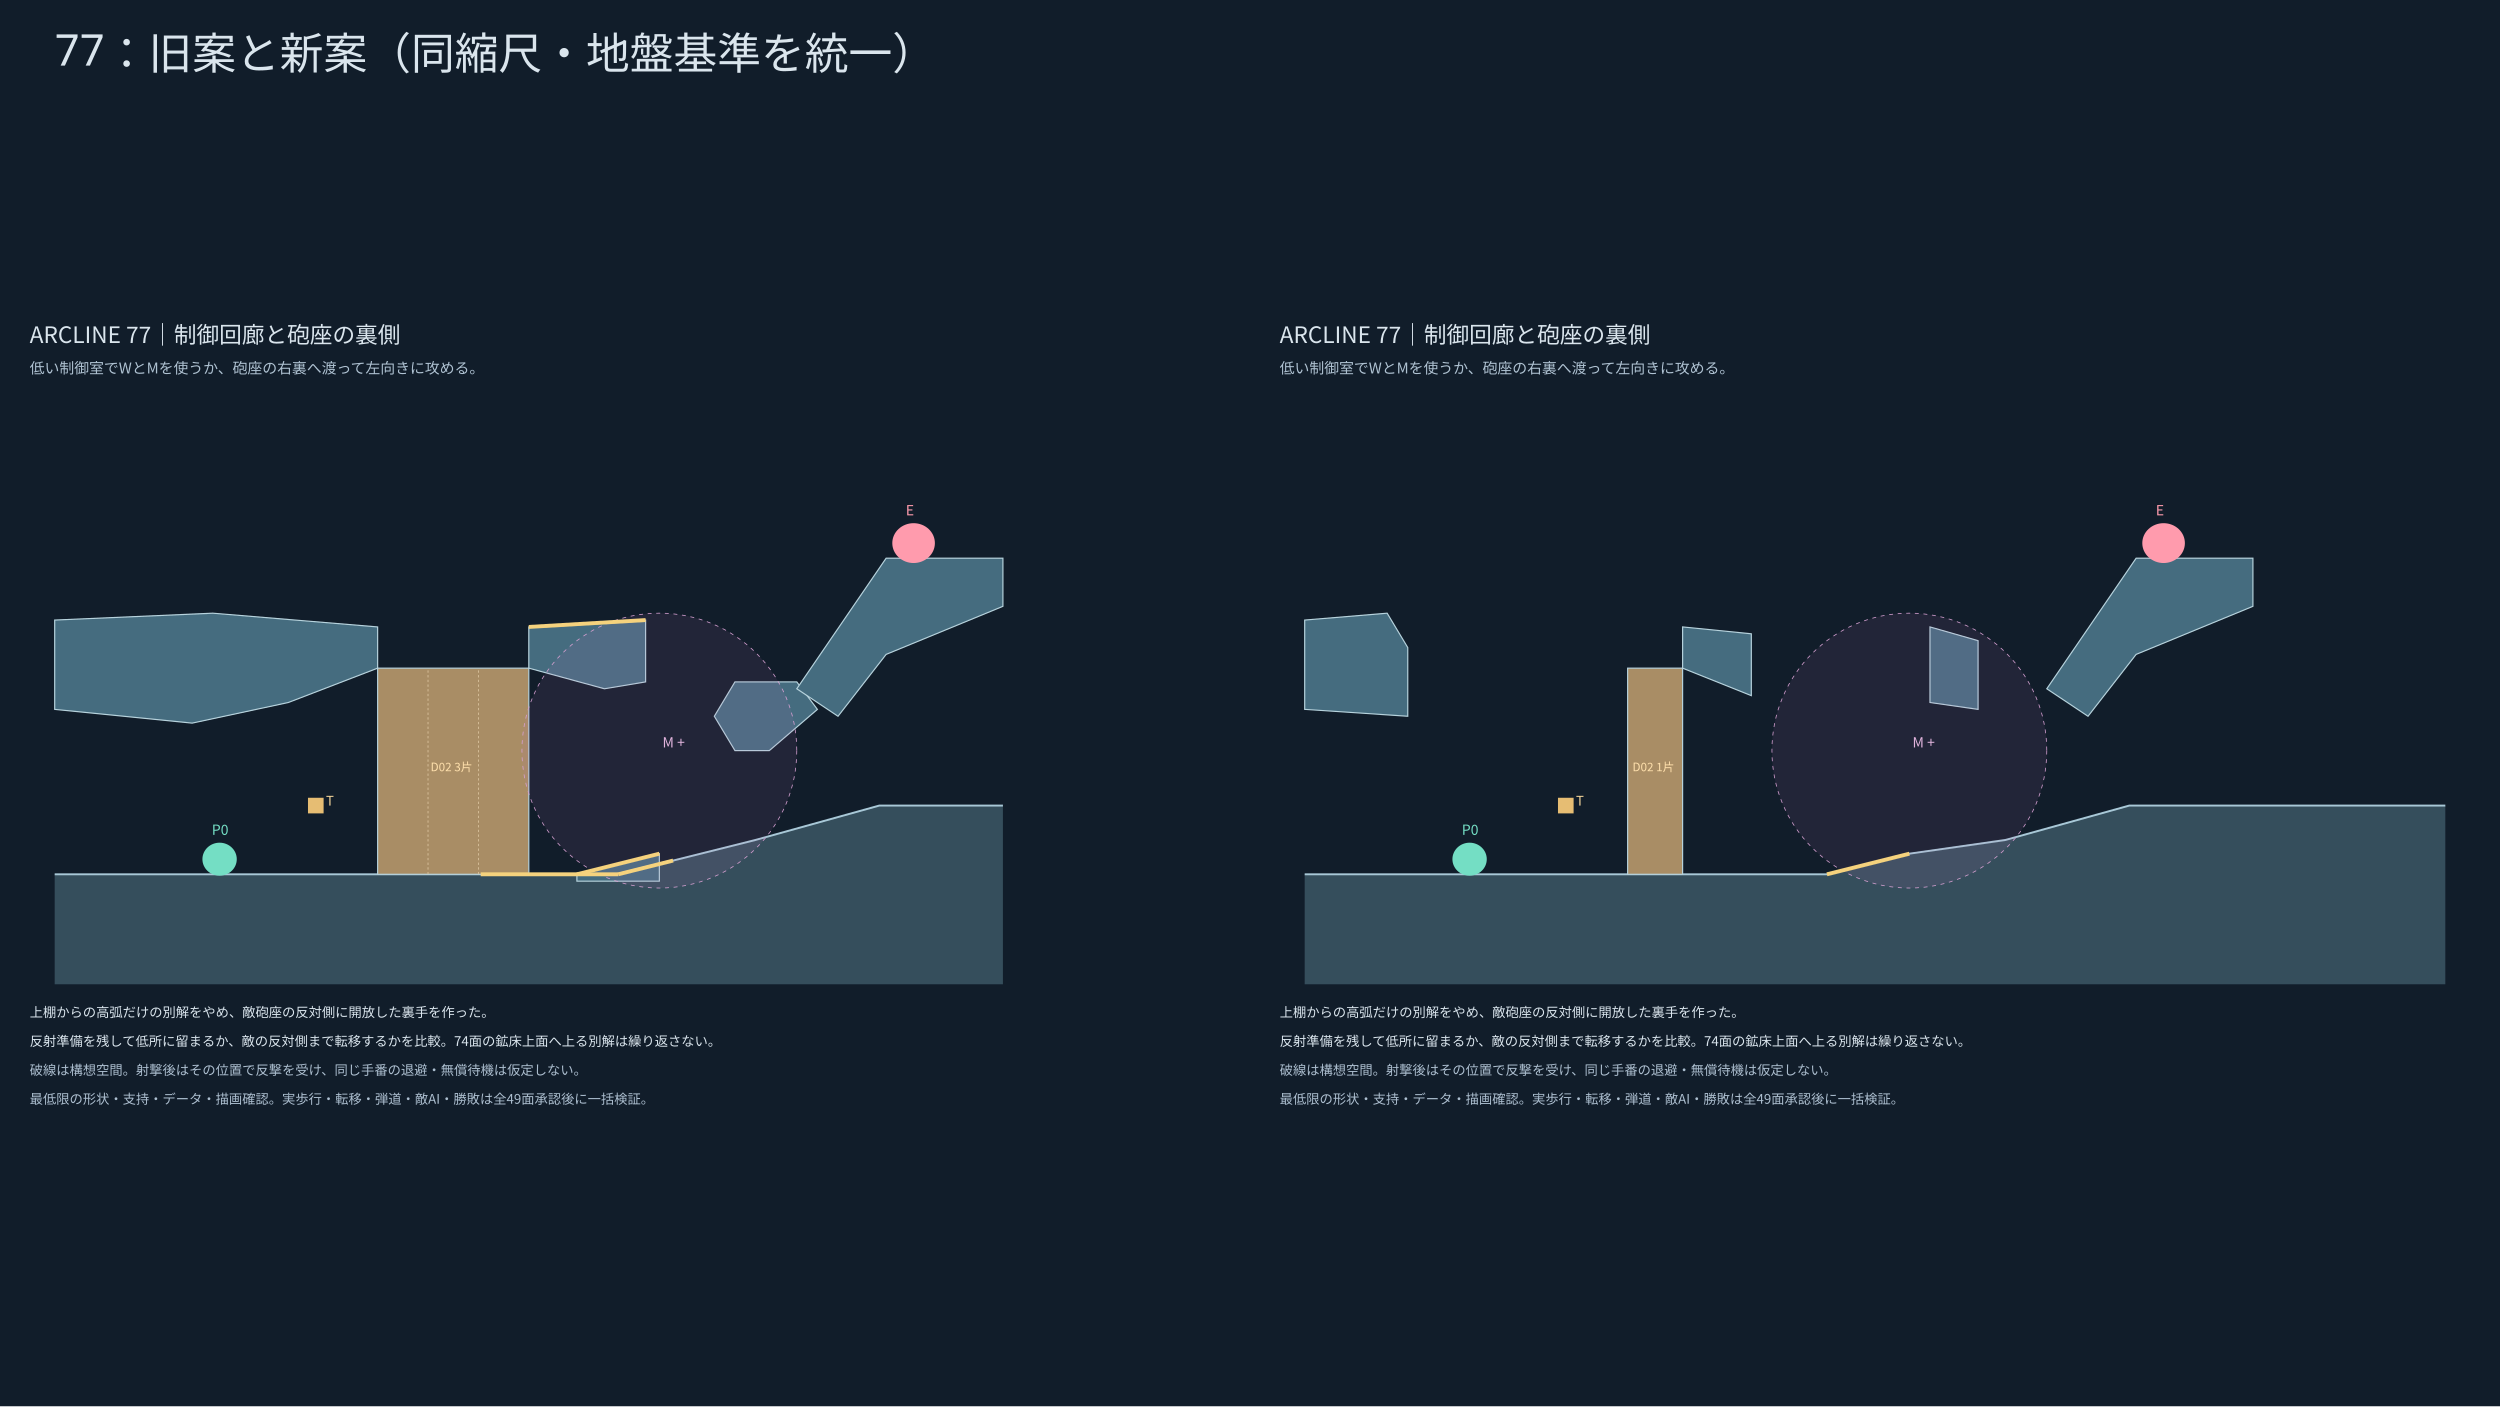
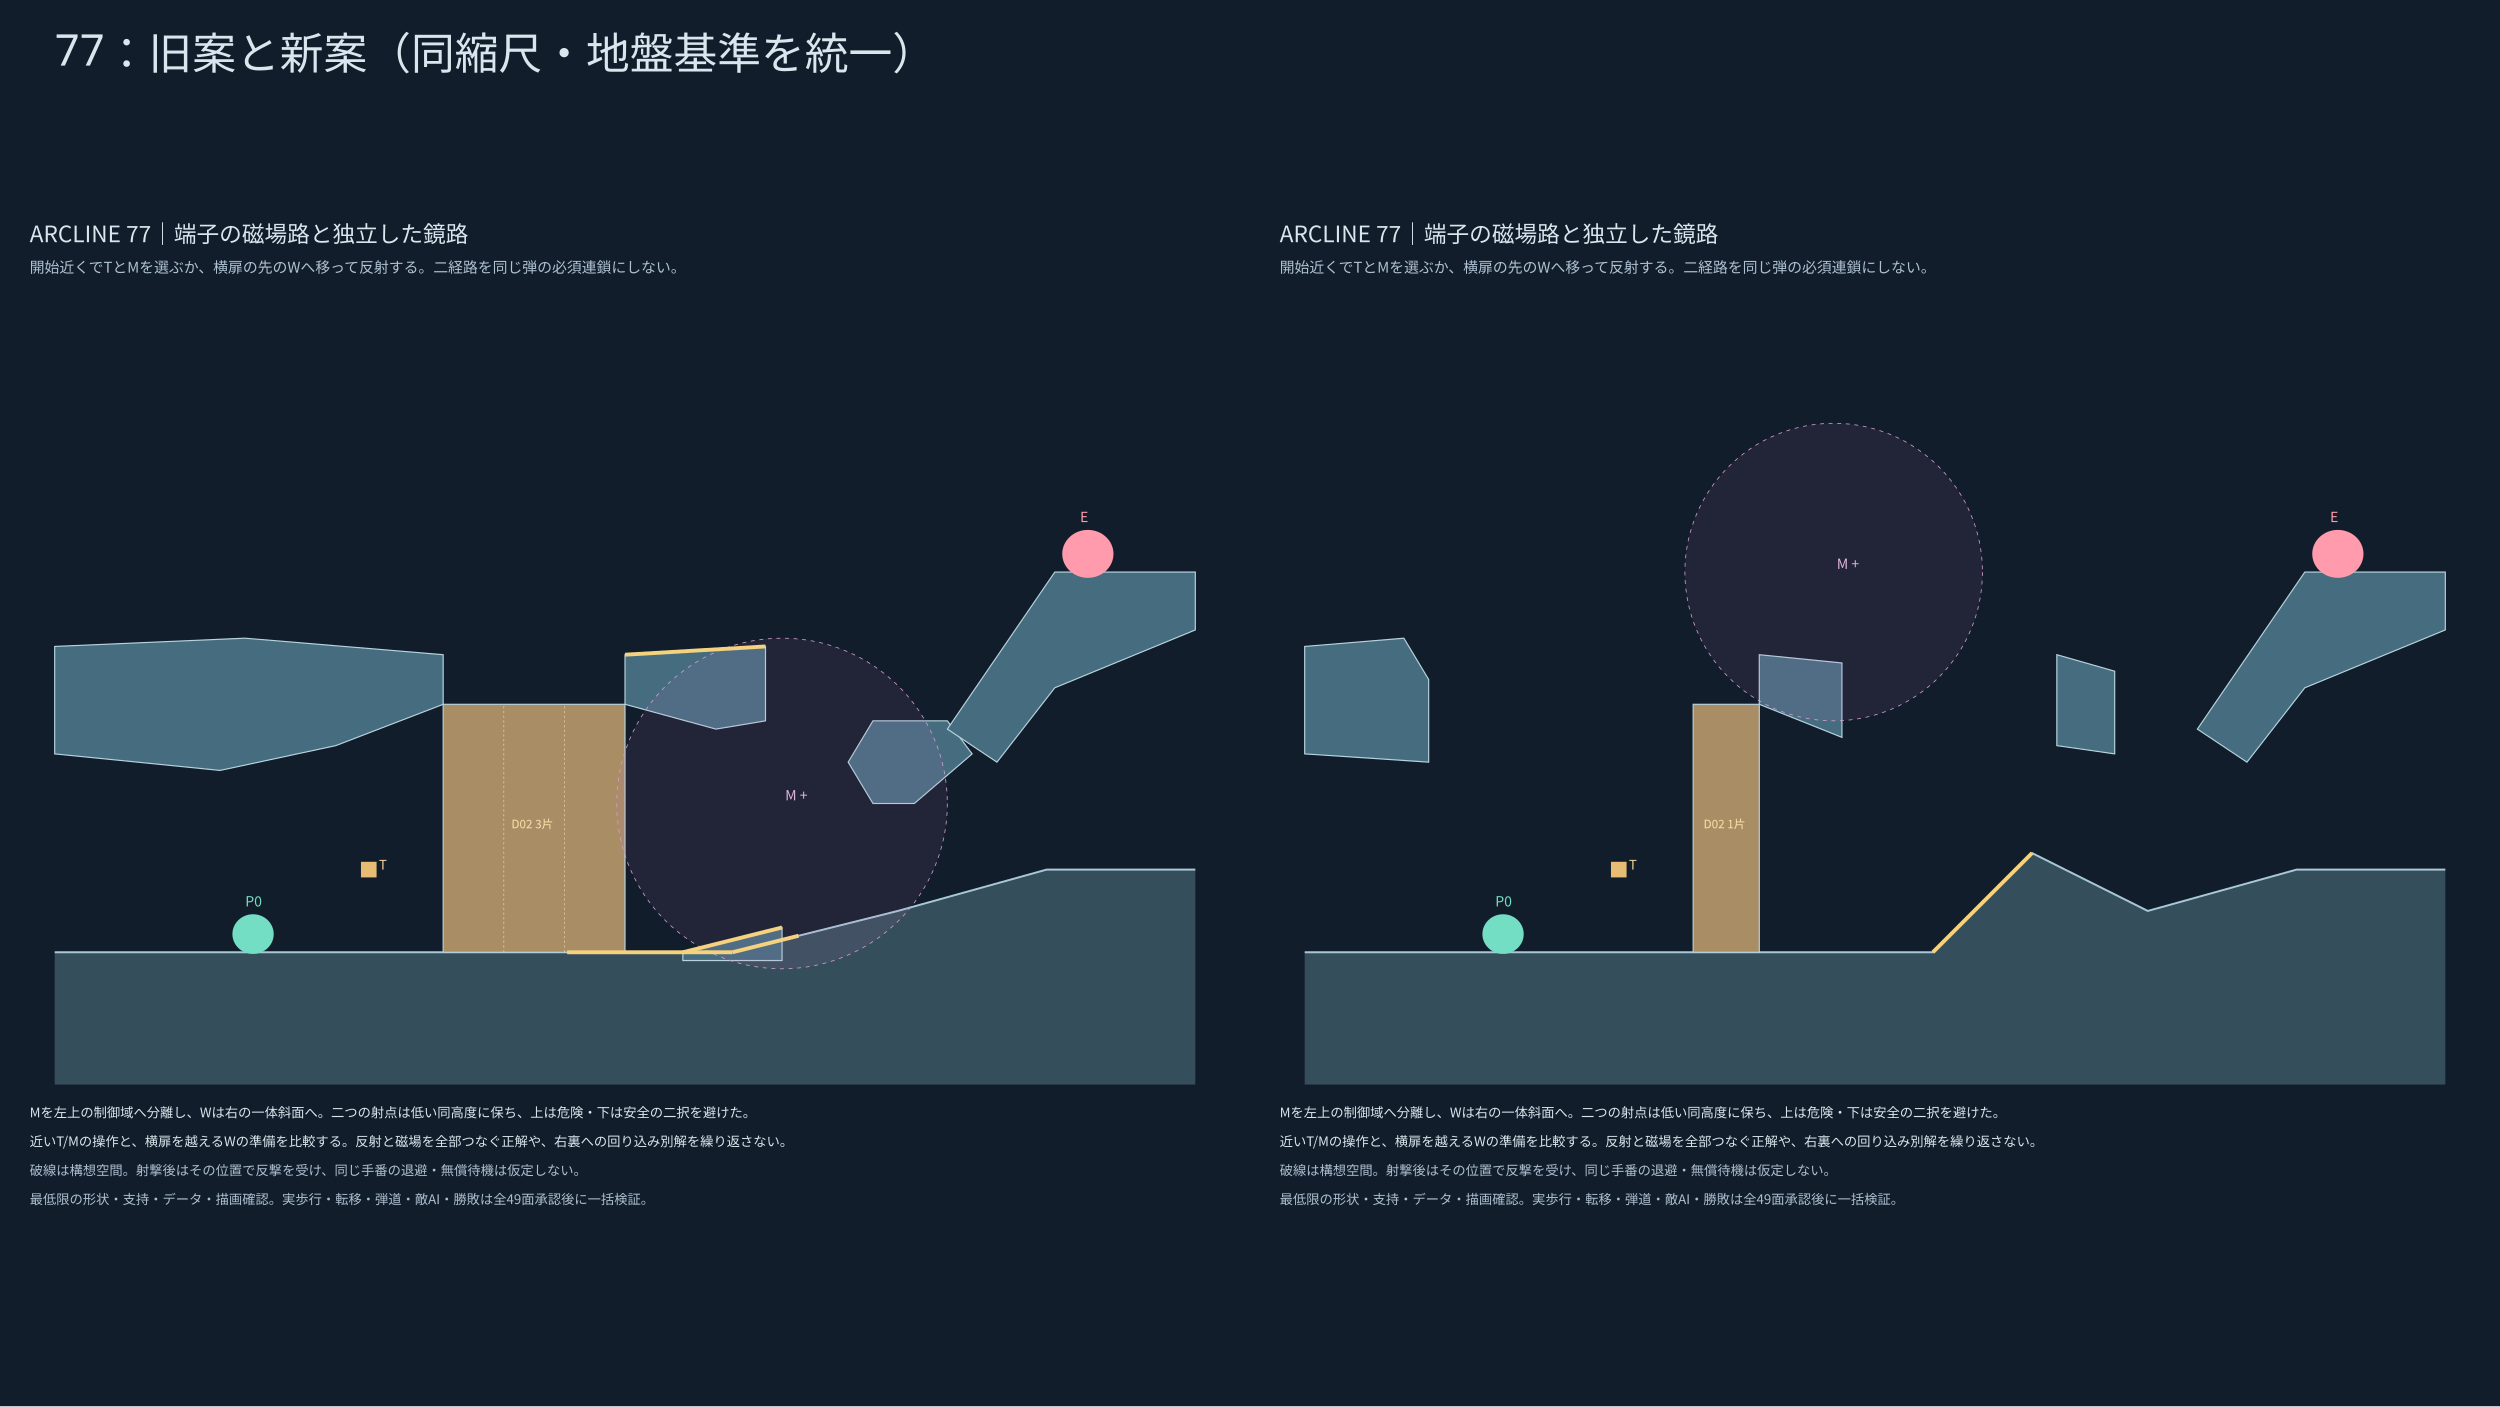
<svg xmlns="http://www.w3.org/2000/svg" width="1600" height="900" viewBox="0 0 1600 900">
  <rect width="100%" height="100%" fill="#111d2a" />
  <text x="35" y="42" fill="#dae5ed" font-family="sans-serif" font-size="28">77：旧案と新案（同縮尺・地盤基準を統一）</text>
-   <svg x="0" y="70" width="800" height="800" viewBox="0 0 1600 1090">
+   <svg x="0" y="70" width="800" height="800" viewBox="0 0 1600 1348">
    <rect width="100%" height="100%" fill="#111d2a" />
    <g font-family="Noto Sans CJK JP, sans-serif">
-       <text x="38" y="44" font-size="29" fill="#dae5ed">ARCLINE 77｜制御回廊と砲座の裏側</text>
-       <text x="38" y="83" font-size="19" fill="#afc2d2">低い制御室でWとMを使うか、砲座の右裏へ渡って左向きに攻める。</text>
-       <polygon points="70,724.096 791.205,724.096 967.108,680.12 1125.422,636.145 1283.735,636.145 1283.735,864.819 70,864.819" fill="#354e5c" stroke="none" stroke-width="1.5" />
-       <polyline points="70,724.096 791.205,724.096 967.108,680.12 1125.422,636.145 1283.735,636.145" fill="none" stroke="#a8c8d7" stroke-width="2.5" stroke-dasharray="" />
-       <polygon points="70,398.675 272.289,389.88 483.373,407.47 483.373,460.241 369.036,504.217 245.904,530.602 70,513.012" fill="#456c7f" stroke="#b7d3dd" stroke-width="1.5" />
-       <polygon points="483.373,724.096 676.867,724.096 676.867,460.241 483.373,460.241" fill="#a98d65" stroke="#b7d3dd" stroke-width="1.5" />
-       <polyline points="547.871,724.096 547.871,460.241" fill="none" stroke="#dec7a2" stroke-width="1" stroke-dasharray="3 3" />
-       <polyline points="612.369,724.096 612.369,460.241" fill="none" stroke="#dec7a2" stroke-width="1" stroke-dasharray="3 3" />
-       <text x="551.12" y="592.169" font-size="15" fill="#ffe0ac">D02 3片</text>
-       <polygon points="676.867,407.47 826.386,398.675 826.386,477.831 773.614,486.627 676.867,460.241" fill="#456c7f" stroke="#b7d3dd" stroke-width="1.5" />
-       <polygon points="914.337,521.807 940.723,477.831 1019.88,477.831 1046.265,513.012 984.699,565.783 940.723,565.783" fill="#456c7f" stroke="#b7d3dd" stroke-width="1.5" />
-       <polygon points="1019.88,486.627 1134.217,319.518 1283.735,319.518 1283.735,381.084 1134.217,442.651 1072.651,521.807" fill="#456c7f" stroke="#b7d3dd" stroke-width="1.5" />
-       <polygon points="738.434,724.096 843.976,697.711 843.976,732.892 738.434,732.892" fill="#456c7f" stroke="#b7d3dd" stroke-width="1.5" />
-       <circle cx="843.976" cy="565.783" r="175.904" fill="#be75b9" fill-opacity=".1" stroke="#d49fd0" stroke-dasharray="5 6" />
-       <text x="847.976" y="561.783" font-size="18" fill="#e2b5de">M +</text>
-       <rect x="394.217" y="626.145" width="20" height="20" fill="#e6bd73" />
-       <text x="417.217" y="636.145" font-size="17" fill="#f1d398">T</text>
-       <polyline points="615.301,724.096 791.205,724.096" fill="none" stroke="#f5d27d" stroke-width="5" stroke-dasharray="" />
-       <polyline points="791.205,724.096 861.566,706.506" fill="none" stroke="#f5d27d" stroke-width="5" stroke-dasharray="" />
-       <polyline points="676.867,407.47 826.386,398.675" fill="none" stroke="#f5d27d" stroke-width="5" stroke-dasharray="" />
-       <polyline points="738.434,724.096 843.976,697.711" fill="none" stroke="#f5d27d" stroke-width="5" stroke-dasharray="" />
-       <ellipse cx="281.084" cy="704.747" rx="21.988" ry="21.108" fill="#74dec4" />
-       <text x="271.084" y="673.639" font-size="18" fill="#74dec4">P0</text>
-       <ellipse cx="1169.398" cy="300.169" rx="27.265" ry="25.506" fill="#ff9bad" />
-       <text x="1159.398" y="264.663" font-size="18" fill="#ff9bad">E</text>
-       <text x="38" y="906.819" font-size="17" fill="#dae5ed">上棚からの高弧だけの別解をやめ、敵砲座の反対側に開放した裏手を作った。</text>
-       <text x="38" y="943.819" font-size="17" fill="#dae5ed">反射準備を残して低所に留まるか、敵の反対側まで転移するかを比較。74面の鉱床上面へ上る別解は繰り返さない。</text>
-       <text x="38" y="980.819" font-size="17" fill="#adbfd0">破線は構想空間。射撃後はその位置で反撃を受け、同じ手番の退避・無償待機は仮定しない。</text>
-       <text x="38" y="1017.819" font-size="17" fill="#adbfd0">最低限の形状・支持・データ・描画確認。実歩行・転移・弾道・敵AI・勝敗は全49面承認後に一括検証。</text>
+       <text x="38" y="44" font-size="29" fill="#dae5ed">ARCLINE 77｜端子の磁場路と独立した鏡路</text>
+       <text x="38" y="83" font-size="19" fill="#afc2d2">開始近くでTとMを選ぶか、横扉の先のWへ移って反射する。二経路を同じ弾の必須連鎖にしない。</text>
+       <polygon points="70,952.899 937.536,952.899 1149.13,900 1339.565,847.101 1530,847.101 1530,1122.174 70,1122.174" fill="#354e5c" stroke="none" stroke-width="1.5" />
+       <polyline points="70,952.899 937.536,952.899 1149.13,900 1339.565,847.101 1530,847.101" fill="none" stroke="#a8c8d7" stroke-width="2.5" stroke-dasharray="" />
+       <polygon points="70,561.449 313.333,550.87 567.246,572.029 567.246,635.507 429.71,688.406 281.594,720.145 70,698.986" fill="#456c7f" stroke="#b7d3dd" stroke-width="1.5" />
+       <polygon points="567.246,952.899 800,952.899 800,635.507 567.246,635.507" fill="#a98d65" stroke="#b7d3dd" stroke-width="1.5" />
+       <polyline points="644.831,952.899 644.831,635.507" fill="none" stroke="#dec7a2" stroke-width="1" stroke-dasharray="3 3" />
+       <polyline points="722.415,952.899 722.415,635.507" fill="none" stroke="#dec7a2" stroke-width="1" stroke-dasharray="3 3" />
+       <text x="654.623" y="794.203" font-size="15" fill="#ffe0ac">D02 3片</text>
+       <polygon points="800,572.029 979.855,561.449 979.855,656.667 916.377,667.246 800,635.507" fill="#456c7f" stroke="#b7d3dd" stroke-width="1.5" />
+       <polygon points="1085.652,709.565 1117.391,656.667 1212.609,656.667 1244.348,698.986 1170.29,762.464 1117.391,762.464" fill="#456c7f" stroke="#b7d3dd" stroke-width="1.5" />
+       <polygon points="1212.609,667.246 1350.145,466.232 1530,466.232 1530,540.29 1350.145,614.348 1276.087,709.565" fill="#456c7f" stroke="#b7d3dd" stroke-width="1.5" />
+       <polygon points="874.058,952.899 1001.014,921.159 1001.014,963.478 874.058,963.478" fill="#456c7f" stroke="#b7d3dd" stroke-width="1.5" />
+       <circle cx="1001.014" cy="762.464" r="211.594" fill="#be75b9" fill-opacity=".1" stroke="#d49fd0" stroke-dasharray="5 6" />
+       <text x="1005.014" y="758.464" font-size="18" fill="#e2b5de">M +</text>
+       <rect x="462.029" y="837.101" width="20" height="20" fill="#e6bd73" />
+       <text x="485.029" y="847.101" font-size="17" fill="#f1d398">T</text>
+       <polyline points="725.942,952.899 937.536,952.899" fill="none" stroke="#f5d27d" stroke-width="5" stroke-dasharray="" />
+       <polyline points="937.536,952.899 1022.174,931.739" fill="none" stroke="#f5d27d" stroke-width="5" stroke-dasharray="" />
+       <polyline points="800,572.029 979.855,561.449" fill="none" stroke="#f5d27d" stroke-width="5" stroke-dasharray="" />
+       <polyline points="874.058,952.899 1001.014,921.159" fill="none" stroke="#f5d27d" stroke-width="5" stroke-dasharray="" />
+       <ellipse cx="323.913" cy="929.623" rx="26.449" ry="25.391" fill="#74dec4" />
+       <text x="313.913" y="894.232" font-size="18" fill="#74dec4">P0</text>
+       <ellipse cx="1392.464" cy="442.957" rx="32.797" ry="30.681" fill="#ff9bad" />
+       <text x="1382.464" y="402.275" font-size="18" fill="#ff9bad">E</text>
+       <text x="38" y="1164.174" font-size="17" fill="#dae5ed">Mを左上の制御域へ分離し、Wは右の一体斜面へ。二つの射点は低い同高度に保ち、上は危険・下は安全の二択を避けた。</text>
+       <text x="38" y="1201.174" font-size="17" fill="#dae5ed">近いT/Mの操作と、横扉を越えるWの準備を比較する。反射と磁場を全部つなぐ正解や、右裏への回り込み別解を繰り返さない。</text>
+       <text x="38" y="1238.174" font-size="17" fill="#adbfd0">破線は構想空間。射撃後はその位置で反撃を受け、同じ手番の退避・無償待機は仮定しない。</text>
+       <text x="38" y="1275.174" font-size="17" fill="#adbfd0">最低限の形状・支持・データ・描画確認。実歩行・転移・弾道・敵AI・勝敗は全49面承認後に一括検証。</text>
    </g>
  </svg>
-   <svg x="800" y="70" width="800" height="800" viewBox="0 0 1600 1090">
+   <svg x="800" y="70" width="800" height="800" viewBox="0 0 1600 1348">
    <rect width="100%" height="100%" fill="#111d2a" />
    <g font-family="Noto Sans CJK JP, sans-serif">
-       <text x="38" y="44" font-size="29" fill="#dae5ed">ARCLINE 77｜制御回廊と砲座の裏側</text>
-       <text x="38" y="83" font-size="19" fill="#afc2d2">低い制御室でWとMを使うか、砲座の右裏へ渡って左向きに攻める。</text>
-       <polygon points="70,724.096 738.434,724.096 843.976,697.711 967.108,680.12 1125.422,636.145 1530,636.145 1530,864.819 70,864.819" fill="#354e5c" stroke="none" stroke-width="1.5" />
-       <polyline points="70,724.096 738.434,724.096 843.976,697.711 967.108,680.12 1125.422,636.145 1530,636.145" fill="none" stroke="#a8c8d7" stroke-width="2.5" stroke-dasharray="" />
-       <polygon points="70,398.675 175.542,389.88 201.928,433.855 201.928,521.807 70,513.012" fill="#456c7f" stroke="#b7d3dd" stroke-width="1.5" />
-       <polygon points="483.373,724.096 553.735,724.096 553.735,460.241 483.373,460.241" fill="#a98d65" stroke="#b7d3dd" stroke-width="1.5" />
-       <text x="489.554" y="592.169" font-size="15" fill="#ffe0ac">D02 1片</text>
-       <polygon points="553.735,407.47 641.687,416.265 641.687,495.422 553.735,460.241" fill="#456c7f" stroke="#b7d3dd" stroke-width="1.5" />
-       <polygon points="870.361,407.47 931.928,425.06 931.928,513.012 870.361,504.217" fill="#456c7f" stroke="#b7d3dd" stroke-width="1.5" />
-       <polygon points="1019.88,486.627 1134.217,319.518 1283.735,319.518 1283.735,381.084 1134.217,442.651 1072.651,521.807" fill="#456c7f" stroke="#b7d3dd" stroke-width="1.5" />
-       <circle cx="843.976" cy="565.783" r="175.904" fill="#be75b9" fill-opacity=".1" stroke="#d49fd0" stroke-dasharray="5 6" />
-       <text x="847.976" y="561.783" font-size="18" fill="#e2b5de">M +</text>
-       <rect x="394.217" y="626.145" width="20" height="20" fill="#e6bd73" />
-       <text x="417.217" y="636.145" font-size="17" fill="#f1d398">T</text>
-       <polyline points="738.434,724.096 843.976,697.711" fill="none" stroke="#f5d27d" stroke-width="5" stroke-dasharray="" />
-       <ellipse cx="281.084" cy="704.747" rx="21.988" ry="21.108" fill="#74dec4" />
-       <text x="271.084" y="673.639" font-size="18" fill="#74dec4">P0</text>
-       <ellipse cx="1169.398" cy="300.169" rx="27.265" ry="25.506" fill="#ff9bad" />
-       <text x="1159.398" y="264.663" font-size="18" fill="#ff9bad">E</text>
-       <text x="38" y="906.819" font-size="17" fill="#dae5ed">上棚からの高弧だけの別解をやめ、敵砲座の反対側に開放した裏手を作った。</text>
-       <text x="38" y="943.819" font-size="17" fill="#dae5ed">反射準備を残して低所に留まるか、敵の反対側まで転移するかを比較。74面の鉱床上面へ上る別解は繰り返さない。</text>
-       <text x="38" y="980.819" font-size="17" fill="#adbfd0">破線は構想空間。射撃後はその位置で反撃を受け、同じ手番の退避・無償待機は仮定しない。</text>
-       <text x="38" y="1017.819" font-size="17" fill="#adbfd0">最低限の形状・支持・データ・描画確認。実歩行・転移・弾道・敵AI・勝敗は全49面承認後に一括検証。</text>
+       <text x="38" y="44" font-size="29" fill="#dae5ed">ARCLINE 77｜端子の磁場路と独立した鏡路</text>
+       <text x="38" y="83" font-size="19" fill="#afc2d2">開始近くでTとMを選ぶか、横扉の先のWへ移って反射する。二経路を同じ弾の必須連鎖にしない。</text>
+       <polygon points="70,952.899 874.058,952.899 1001.014,825.942 1149.13,900 1339.565,847.101 1530,847.101 1530,1122.174 70,1122.174" fill="#354e5c" stroke="none" stroke-width="1.5" />
+       <polyline points="70,952.899 874.058,952.899 1001.014,825.942 1149.13,900 1339.565,847.101 1530,847.101" fill="none" stroke="#a8c8d7" stroke-width="2.5" stroke-dasharray="" />
+       <polygon points="70,561.449 196.957,550.87 228.696,603.768 228.696,709.565 70,698.986" fill="#456c7f" stroke="#b7d3dd" stroke-width="1.5" />
+       <polygon points="567.246,952.899 651.884,952.899 651.884,635.507 567.246,635.507" fill="#a98d65" stroke="#b7d3dd" stroke-width="1.5" />
+       <text x="580.565" y="794.203" font-size="15" fill="#ffe0ac">D02 1片</text>
+       <polygon points="651.884,572.029 757.681,582.609 757.681,677.826 651.884,635.507" fill="#456c7f" stroke="#b7d3dd" stroke-width="1.5" />
+       <polygon points="1032.754,572.029 1106.812,593.188 1106.812,698.986 1032.754,688.406" fill="#456c7f" stroke="#b7d3dd" stroke-width="1.5" />
+       <polygon points="1212.609,667.246 1350.145,466.232 1530,466.232 1530,540.29 1350.145,614.348 1276.087,709.565" fill="#456c7f" stroke="#b7d3dd" stroke-width="1.5" />
+       <circle cx="747.101" cy="466.232" r="190.435" fill="#be75b9" fill-opacity=".1" stroke="#d49fd0" stroke-dasharray="5 6" />
+       <text x="751.101" y="462.232" font-size="18" fill="#e2b5de">M +</text>
+       <rect x="462.029" y="837.101" width="20" height="20" fill="#e6bd73" />
+       <text x="485.029" y="847.101" font-size="17" fill="#f1d398">T</text>
+       <polyline points="874.058,952.899 1001.014,825.942" fill="none" stroke="#f5d27d" stroke-width="5" stroke-dasharray="" />
+       <ellipse cx="323.913" cy="929.623" rx="26.449" ry="25.391" fill="#74dec4" />
+       <text x="313.913" y="894.232" font-size="18" fill="#74dec4">P0</text>
+       <ellipse cx="1392.464" cy="442.957" rx="32.797" ry="30.681" fill="#ff9bad" />
+       <text x="1382.464" y="402.275" font-size="18" fill="#ff9bad">E</text>
+       <text x="38" y="1164.174" font-size="17" fill="#dae5ed">Mを左上の制御域へ分離し、Wは右の一体斜面へ。二つの射点は低い同高度に保ち、上は危険・下は安全の二択を避けた。</text>
+       <text x="38" y="1201.174" font-size="17" fill="#dae5ed">近いT/Mの操作と、横扉を越えるWの準備を比較する。反射と磁場を全部つなぐ正解や、右裏への回り込み別解を繰り返さない。</text>
+       <text x="38" y="1238.174" font-size="17" fill="#adbfd0">破線は構想空間。射撃後はその位置で反撃を受け、同じ手番の退避・無償待機は仮定しない。</text>
+       <text x="38" y="1275.174" font-size="17" fill="#adbfd0">最低限の形状・支持・データ・描画確認。実歩行・転移・弾道・敵AI・勝敗は全49面承認後に一括検証。</text>
    </g>
  </svg>
</svg>
